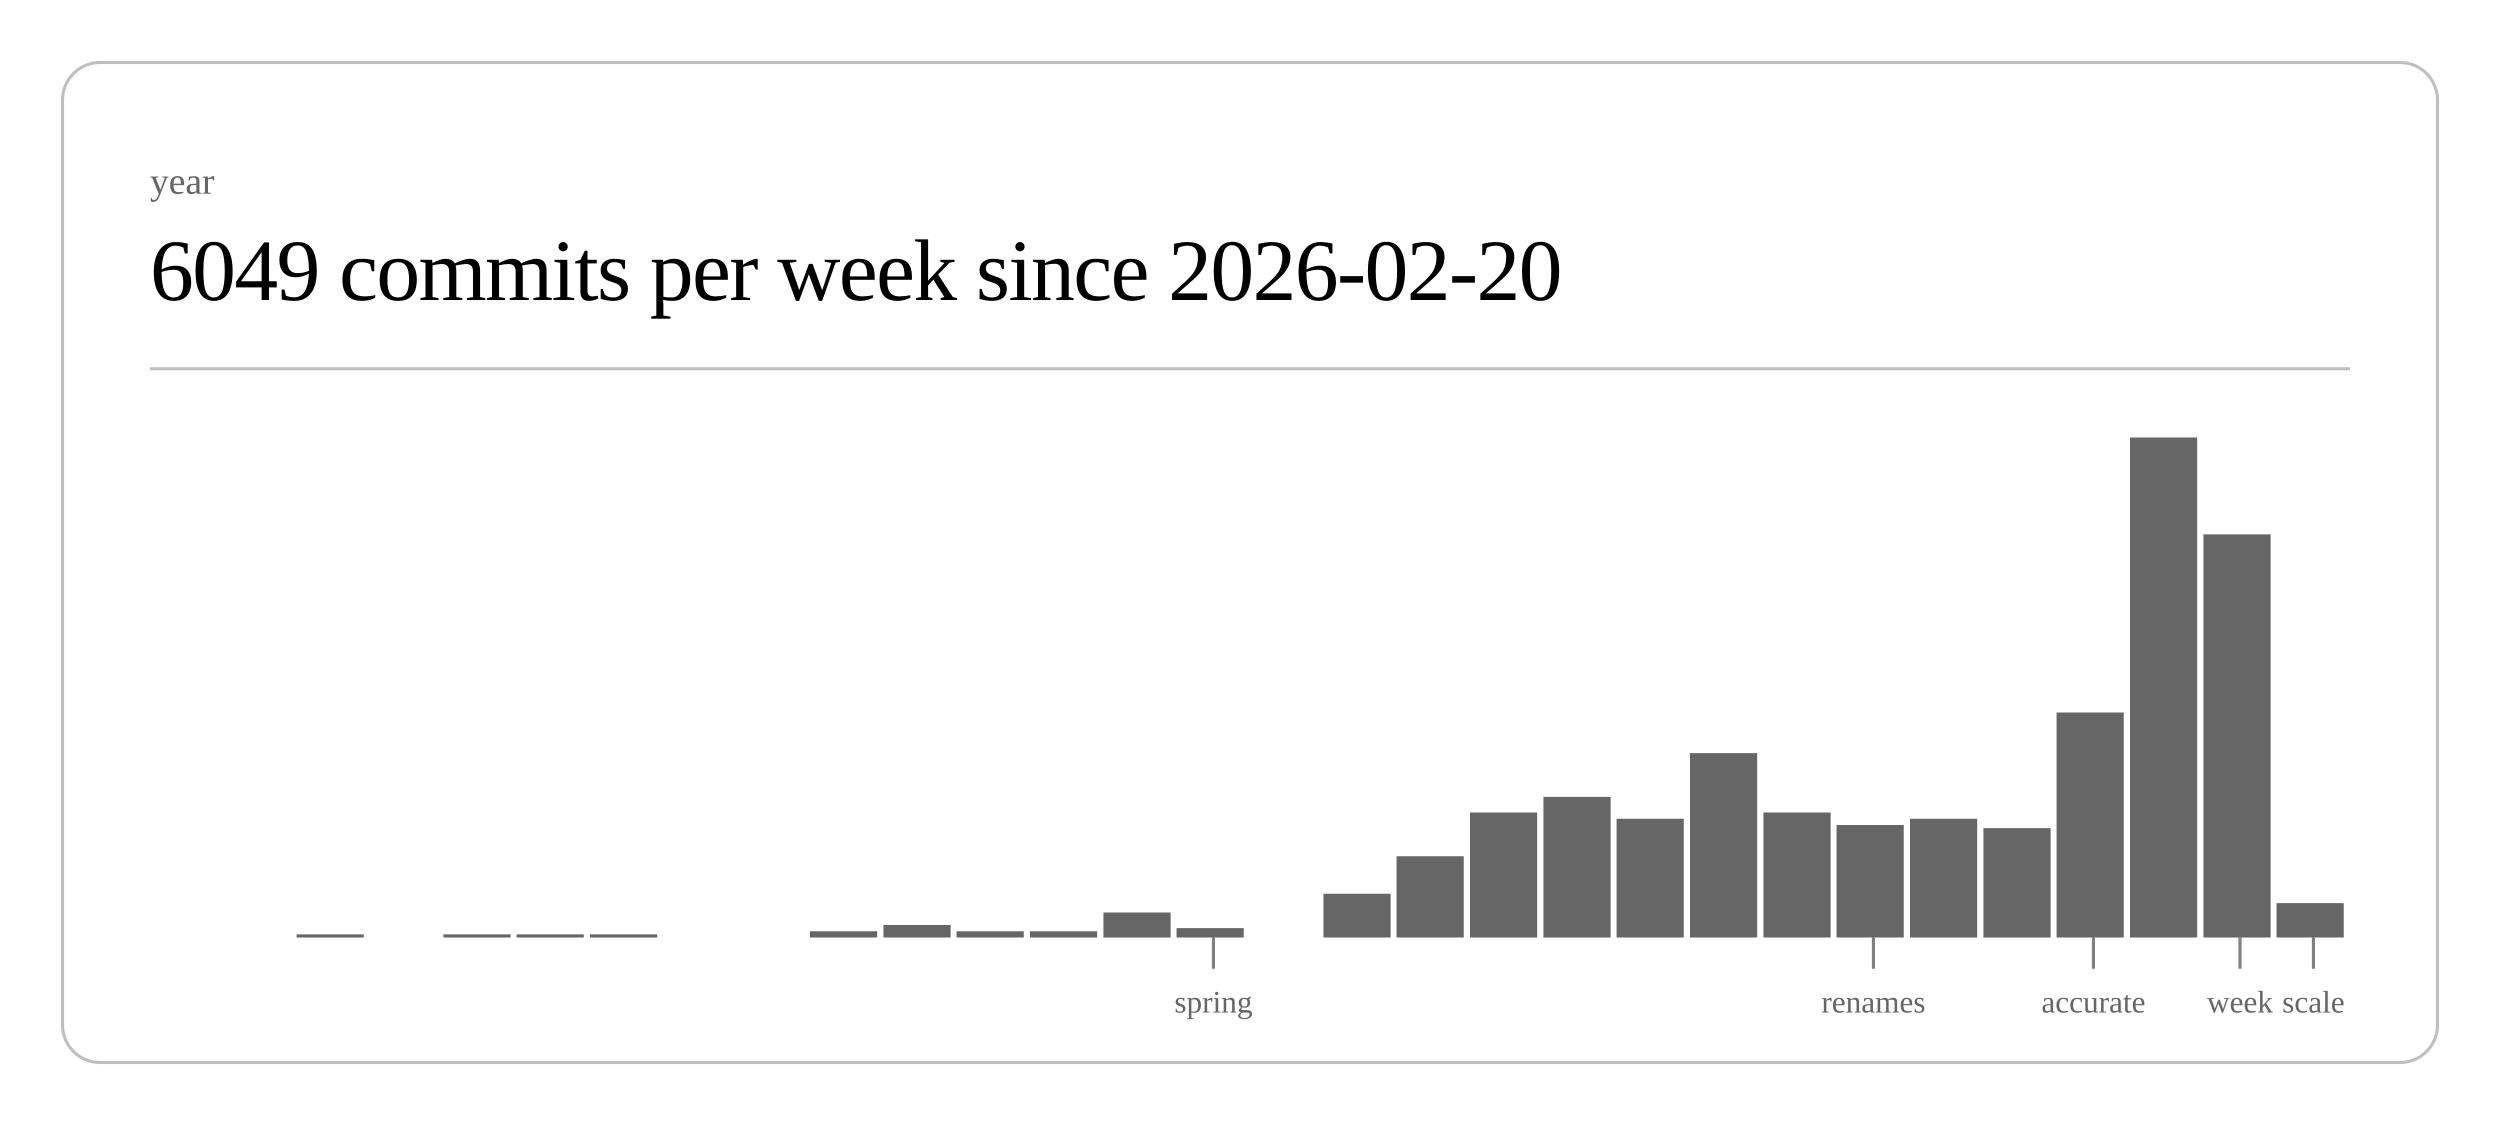
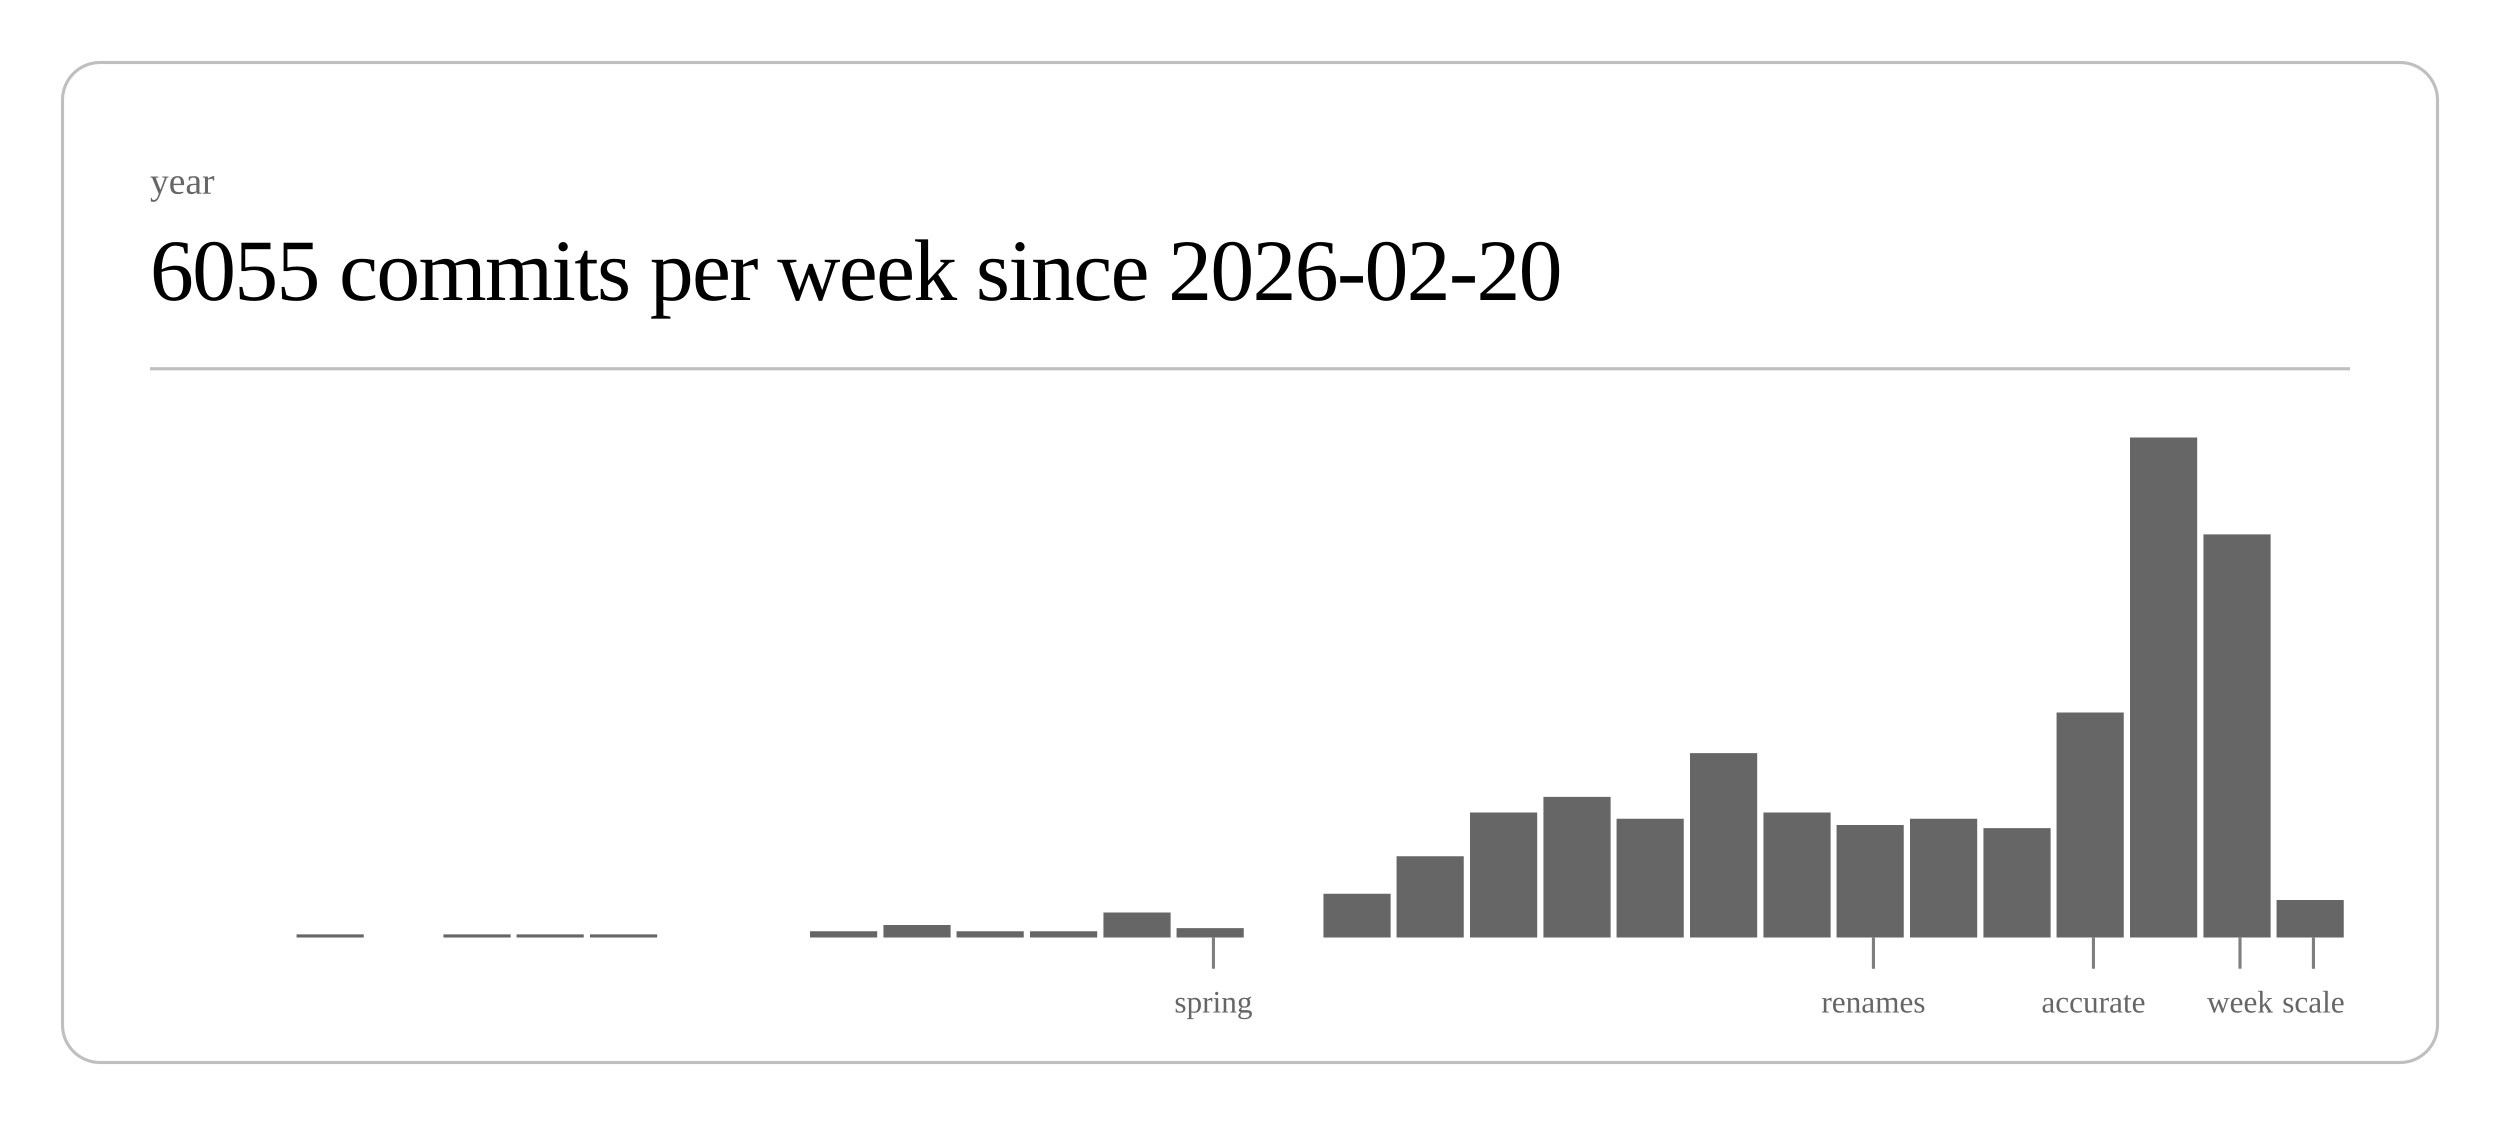
<svg xmlns="http://www.w3.org/2000/svg" class="post-header-svg" viewBox="0 0 800 360" width="800" height="360">
  <rect x="20" y="20" width="760" height="320" rx="12" ry="12" fill="none" stroke="currentColor" stroke-width="1" opacity="0.25" />
  <text fill="currentColor" x="48" y="62" font-size="12" opacity="0.6">year</text>
-   <text fill="currentColor" x="48" y="96" font-size="28" font-weight="300" letter-spacing="-0.5">6049 commits per week since 2026-02-20</text>
+   <text fill="currentColor" x="48" y="96" font-size="28" font-weight="300" letter-spacing="-0.5">6055 commits per week since 2026-02-20</text>
  <line stroke="currentColor" x1="48" y1="118" x2="752" y2="118" stroke-width="1" opacity="0.25" />
  <rect x="94.9" y="299" width="21.5" height="1" fill="currentColor" opacity="0.6" />
  <rect x="141.9" y="299" width="21.5" height="1" fill="currentColor" opacity="0.6" />
  <rect x="165.3" y="299" width="21.5" height="1" fill="currentColor" opacity="0.6" />
  <rect x="188.8" y="299" width="21.5" height="1" fill="currentColor" opacity="0.6" />
  <rect x="259.2" y="298" width="21.5" height="2" fill="currentColor" opacity="0.6" />
  <rect x="282.7" y="296" width="21.5" height="4" fill="currentColor" opacity="0.6" />
  <rect x="306.1" y="298" width="21.5" height="2" fill="currentColor" opacity="0.6" />
  <rect x="329.6" y="298" width="21.5" height="2" fill="currentColor" opacity="0.6" />
  <rect x="353.1" y="292" width="21.5" height="8" fill="currentColor" opacity="0.6" />
  <rect x="376.5" y="297" width="21.5" height="3" fill="currentColor" opacity="0.6" />
  <rect x="423.5" y="286" width="21.5" height="14" fill="currentColor" opacity="0.6" />
  <rect x="446.9" y="274" width="21.5" height="26" fill="currentColor" opacity="0.6" />
  <rect x="470.4" y="260" width="21.5" height="40" fill="currentColor" opacity="0.6" />
  <rect x="493.9" y="255" width="21.5" height="45" fill="currentColor" opacity="0.6" />
  <rect x="517.3" y="262" width="21.5" height="38" fill="currentColor" opacity="0.6" />
  <rect x="540.8" y="241" width="21.5" height="59" fill="currentColor" opacity="0.6" />
  <rect x="564.3" y="260" width="21.5" height="40" fill="currentColor" opacity="0.6" />
  <rect x="587.7" y="264" width="21.5" height="36" fill="currentColor" opacity="0.6" />
  <rect x="611.2" y="262" width="21.5" height="38" fill="currentColor" opacity="0.6" />
  <rect x="634.7" y="265" width="21.5" height="35" fill="currentColor" opacity="0.6" />
  <rect x="658.1" y="228" width="21.5" height="72" fill="currentColor" opacity="0.6" />
  <rect x="681.6" y="140" width="21.5" height="160" fill="currentColor" opacity="0.6" />
  <rect x="705.1" y="171" width="21.5" height="129" fill="currentColor" opacity="0.6" />
-   <rect x="728.5" y="289" width="21.5" height="11" fill="currentColor" opacity="0.6" />
+   <rect x="728.5" y="288" width="21.5" height="12" fill="currentColor" opacity="0.6" />
  <line stroke="currentColor" x1="388.3" y1="300" x2="388.3" y2="310" stroke-width="1" opacity="0.5" />
  <text fill="currentColor" x="388.3" y="324" font-size="10" opacity="0.6" text-anchor="middle">spring</text>
  <line stroke="currentColor" x1="599.5" y1="300" x2="599.5" y2="310" stroke-width="1" opacity="0.5" />
  <text fill="currentColor" x="599.5" y="324" font-size="10" opacity="0.6" text-anchor="middle">renames</text>
  <line stroke="currentColor" x1="669.9" y1="300" x2="669.9" y2="310" stroke-width="1" opacity="0.5" />
  <text fill="currentColor" x="669.9" y="324" font-size="10" opacity="0.6" text-anchor="middle">accurate</text>
  <line stroke="currentColor" x1="716.8" y1="300" x2="716.8" y2="310" stroke-width="1" opacity="0.5" />
  <text fill="currentColor" x="716.8" y="324" font-size="10" opacity="0.6" text-anchor="middle">week</text>
  <line stroke="currentColor" x1="740.3" y1="300" x2="740.3" y2="310" stroke-width="1" opacity="0.5" />
  <text fill="currentColor" x="740.3" y="324" font-size="10" opacity="0.6" text-anchor="middle">scale</text>
</svg>
